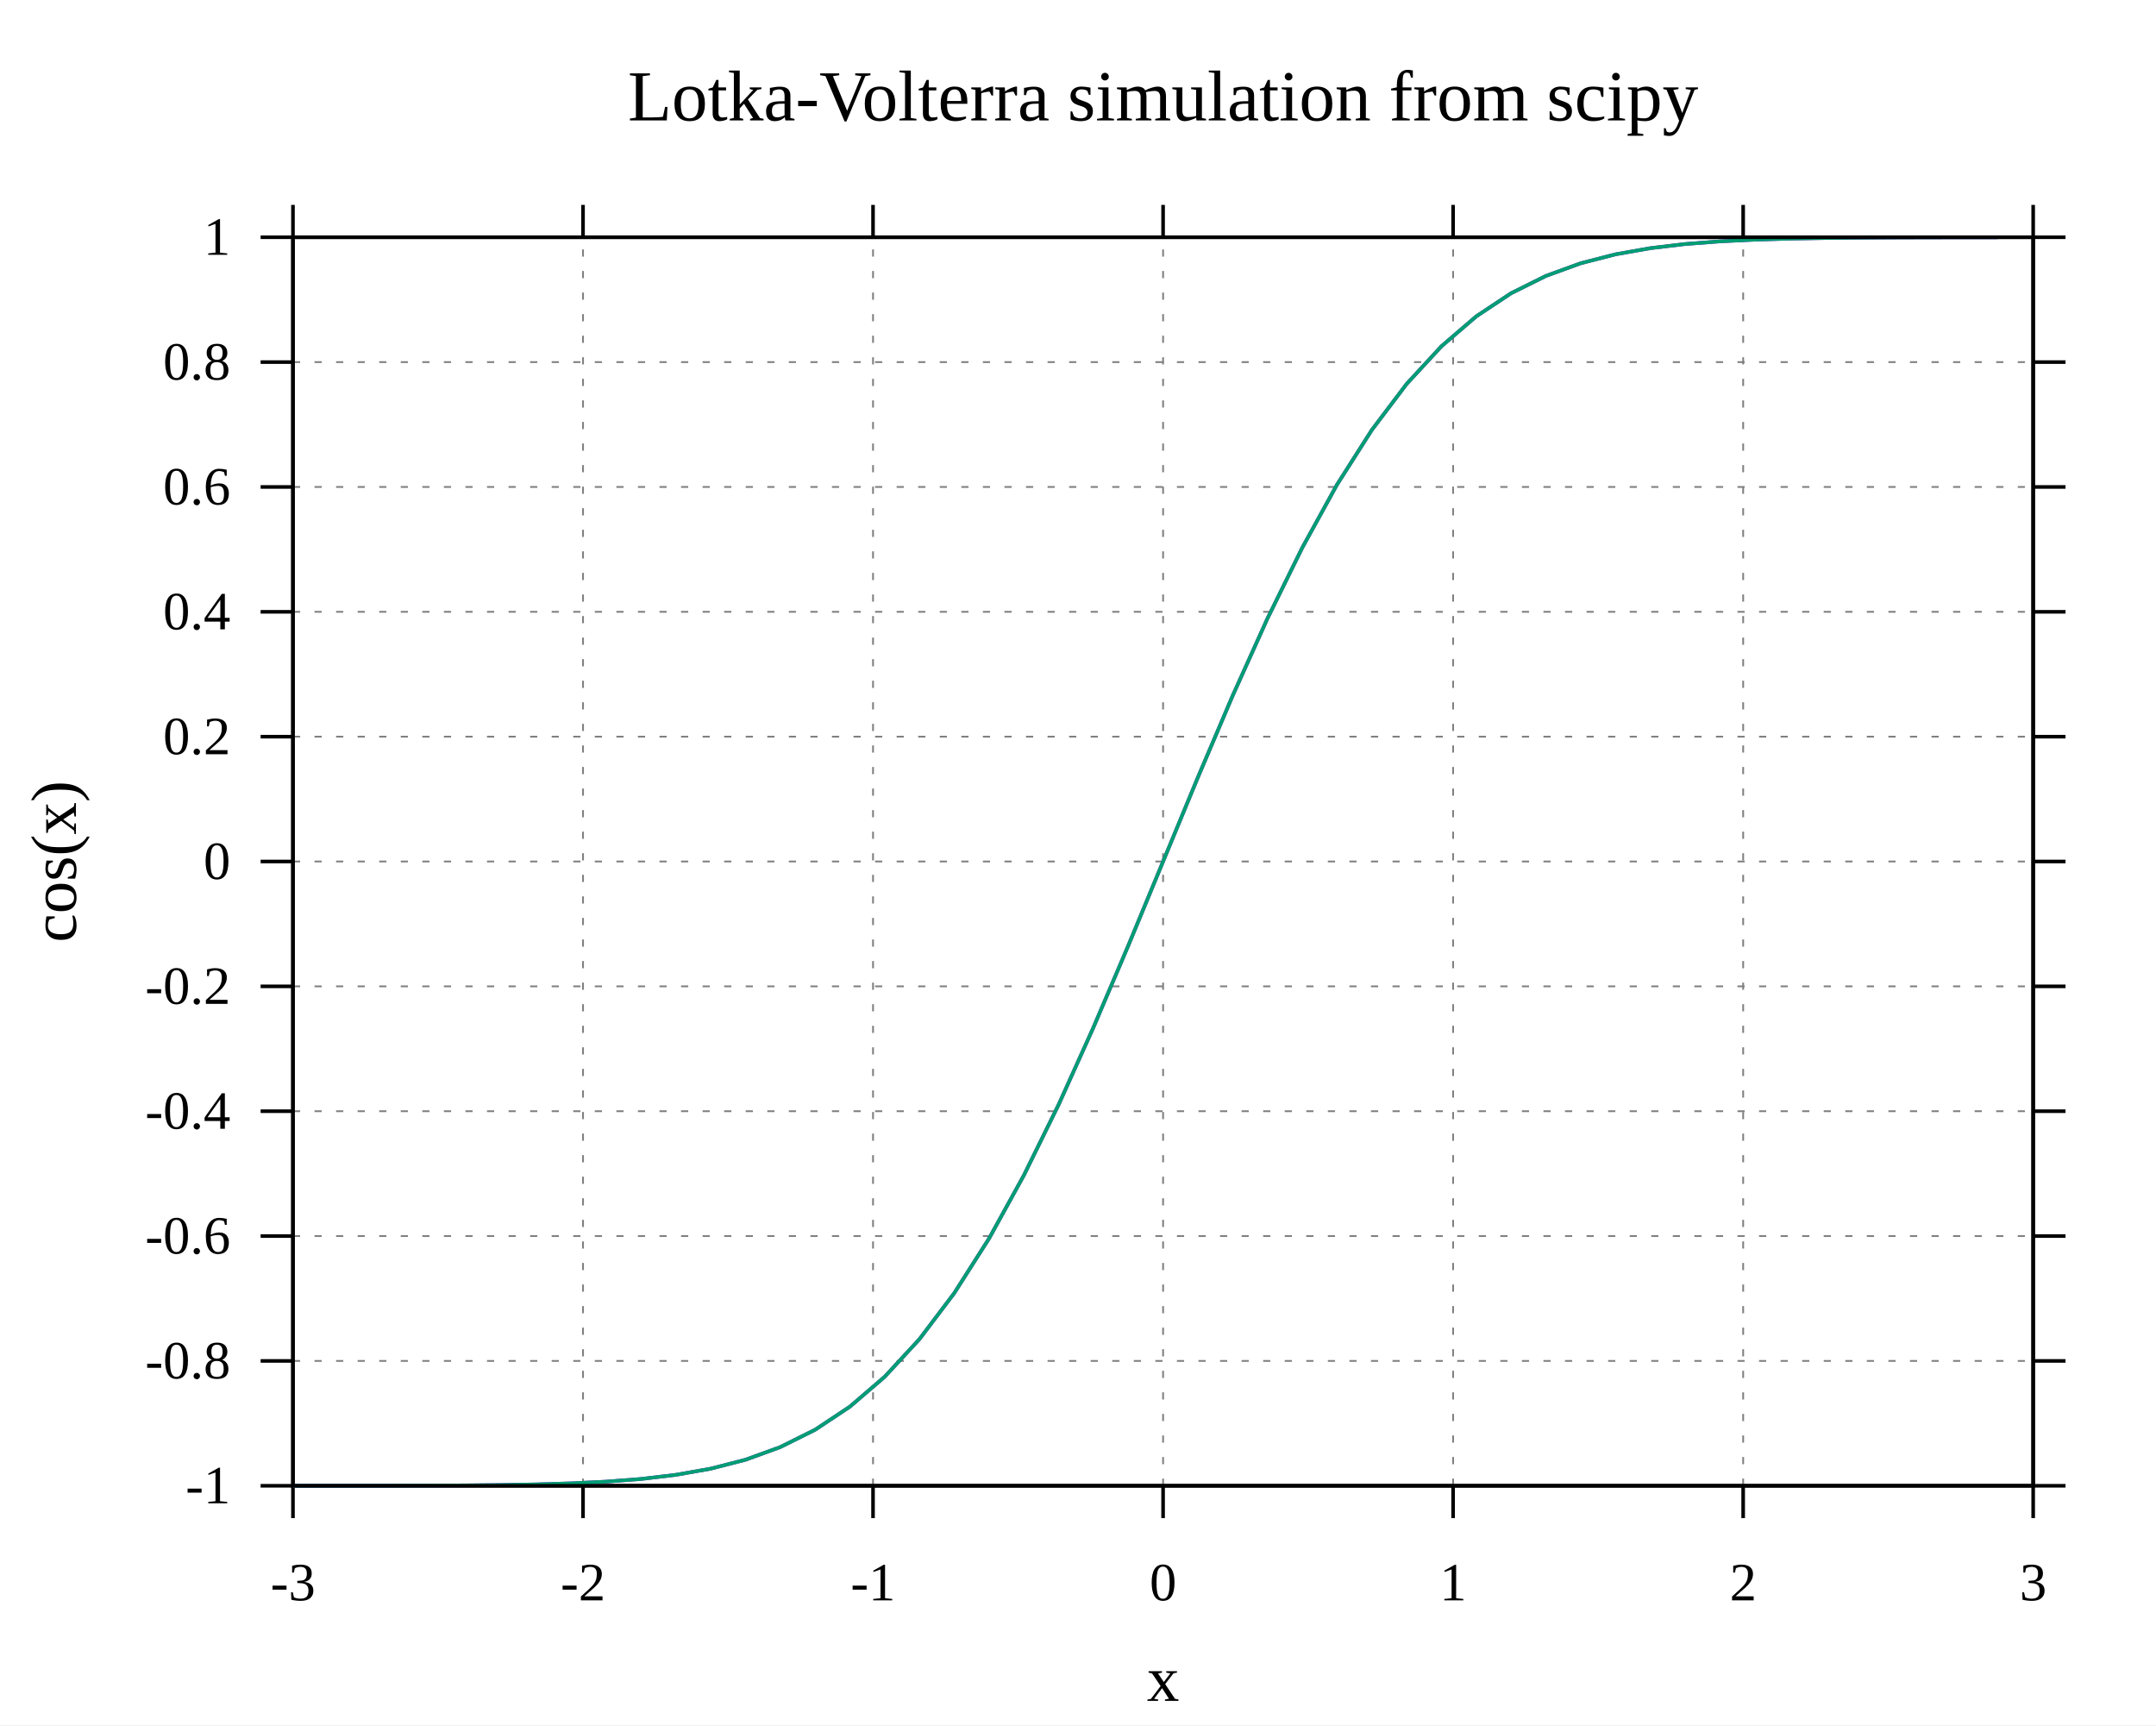
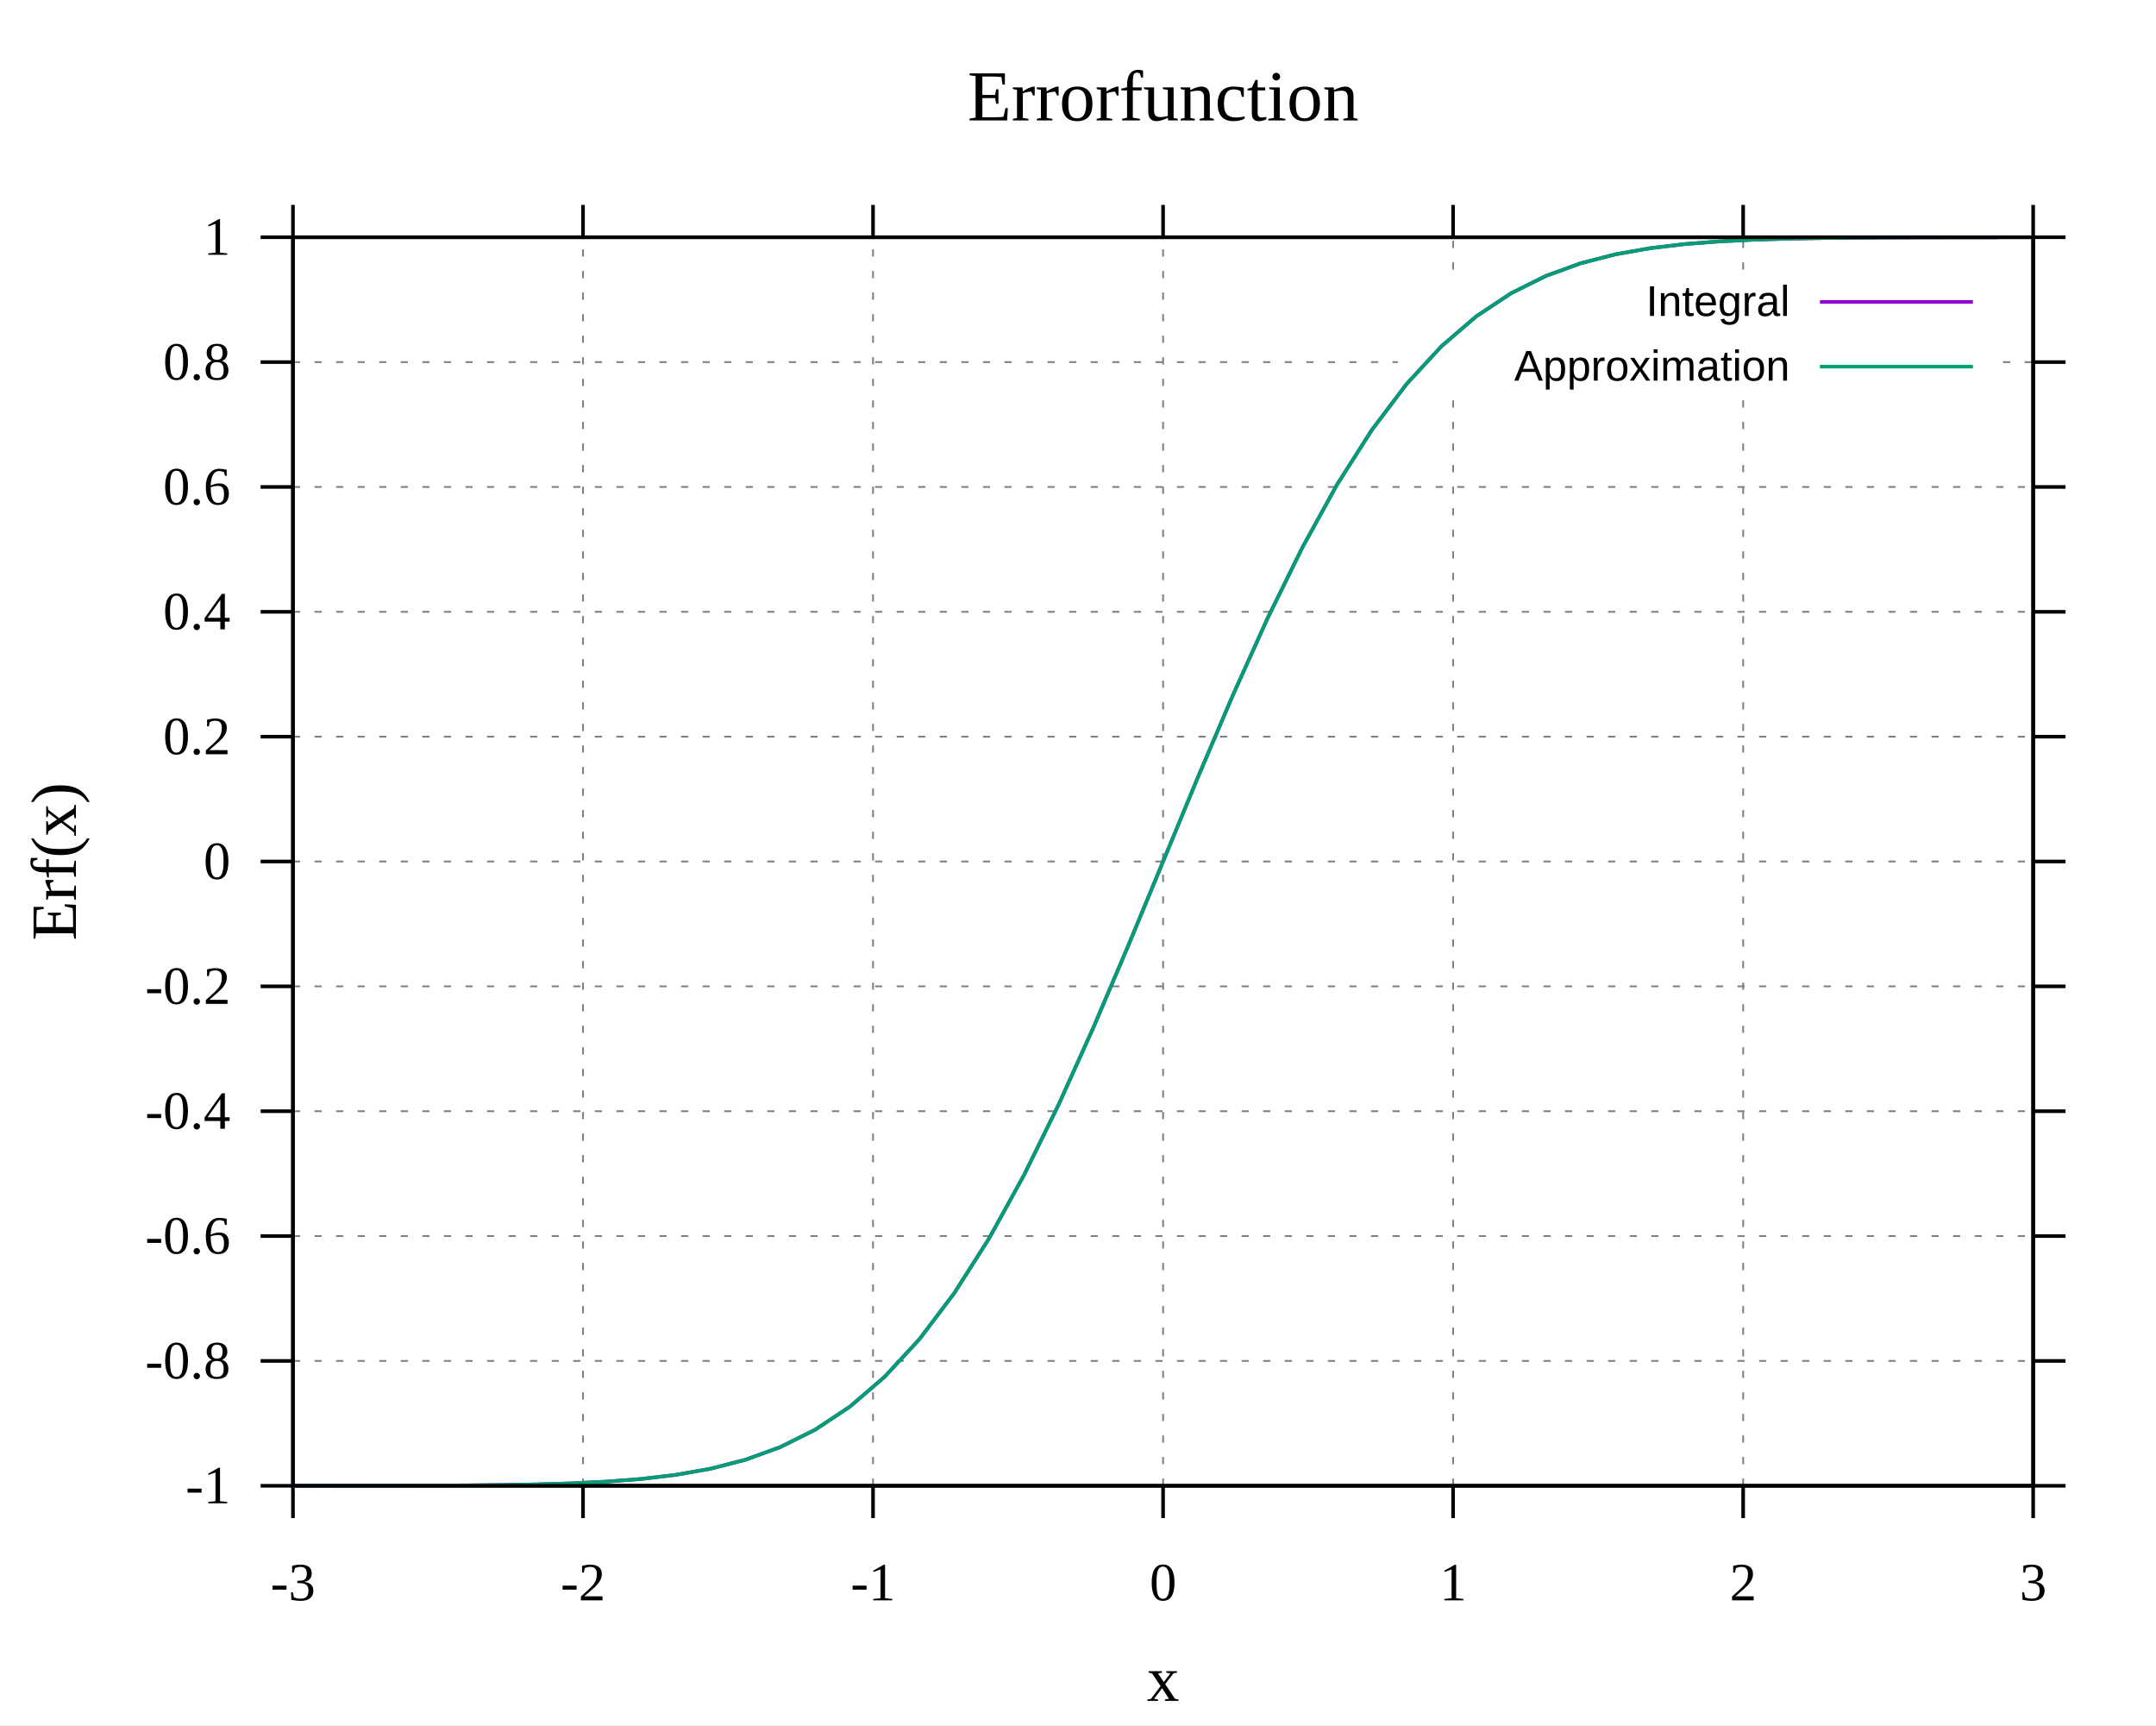
<svg xmlns="http://www.w3.org/2000/svg" xmlns:xlink="http://www.w3.org/1999/xlink" width="600" height="480" viewBox="0 0 600 480">
  <g id="gnuplot_canvas">
    <rect x="0" y="0" width="600" height="480" fill="#ffffff" />
    <defs>
      <circle id="gpDot" r="0.5" stroke-width="0.5" stroke="currentColor" />
      <path id="gpPt0" stroke-width="0.222" stroke="currentColor" d="M-1,0 h2 M0,-1 v2" />
      <path id="gpPt1" stroke-width="0.222" stroke="currentColor" d="M-1,-1 L1,1 M1,-1 L-1,1" />
      <path id="gpPt2" stroke-width="0.222" stroke="currentColor" d="M-1,0 L1,0 M0,-1 L0,1 M-1,-1 L1,1 M-1,1 L1,-1" />
      <rect id="gpPt3" stroke-width="0.222" stroke="currentColor" x="-1" y="-1" width="2" height="2" />
      <rect id="gpPt4" stroke-width="0.222" stroke="currentColor" fill="currentColor" x="-1" y="-1" width="2" height="2" />
      <circle id="gpPt5" stroke-width="0.222" stroke="currentColor" cx="0" cy="0" r="1" />
      <use xlink:href="#gpPt5" id="gpPt6" fill="currentColor" stroke="none" />
      <path id="gpPt7" stroke-width="0.222" stroke="currentColor" d="M0,-1.33 L-1.33,0.67 L1.33,0.67 z" />
      <use xlink:href="#gpPt7" id="gpPt8" fill="currentColor" stroke="none" />
      <use xlink:href="#gpPt7" id="gpPt9" stroke="currentColor" transform="rotate(180)" />
      <use xlink:href="#gpPt9" id="gpPt10" fill="currentColor" stroke="none" />
      <use xlink:href="#gpPt3" id="gpPt11" stroke="currentColor" transform="rotate(45)" />
      <use xlink:href="#gpPt11" id="gpPt12" fill="currentColor" stroke="none" />
      <path id="gpPt13" stroke-width="0.222" stroke="currentColor" d="M0,1.330 L1.265,0.411 L0.782,-1.067 L-0.782,-1.076 L-1.265,0.411 z" />
      <use xlink:href="#gpPt13" id="gpPt14" fill="currentColor" stroke="none" />
      <filter id="textbox" filterUnits="objectBoundingBox" x="0" y="0" height="1" width="1">
        <feFlood flood-color="#FFFFFF" flood-opacity="1" result="bgnd" />
        <feComposite in="SourceGraphic" in2="bgnd" operator="atop" />
      </filter>
      <filter id="greybox" filterUnits="objectBoundingBox" x="0" y="0" height="1" width="1">
        <feFlood flood-color="lightgrey" flood-opacity="1" result="grey" />
        <feComposite in="SourceGraphic" in2="grey" operator="atop" />
      </filter>
    </defs>
    <g fill="none" color="#FFFFFF" stroke="currentColor" stroke-width="1.00" stroke-linecap="butt" stroke-linejoin="miter">
</g>
    <g fill="none" color="black" stroke="currentColor" stroke-width="1.00" stroke-linecap="butt" stroke-linejoin="miter">
</g>
    <g fill="none" color="black" stroke="black" stroke-width="0.50" stroke-linecap="butt" stroke-linejoin="miter">
</g>
    <g fill="none" color="gray" stroke="currentColor" stroke-width="0.50" stroke-linecap="butt" stroke-linejoin="miter">
      <path stroke="gray" stroke-dasharray="2,4" class="gridline" d="M81.53,413.40 L565.82,413.40  " />
    </g>
    <g fill="none" color="gray" stroke="gray" stroke-width="1.00" stroke-linecap="butt" stroke-linejoin="miter">
</g>
    <g fill="none" color="black" stroke="currentColor" stroke-width="1.00" stroke-linecap="butt" stroke-linejoin="miter">
      <path stroke="black" d="M81.53,413.40 L72.53,413.40 M565.82,413.40 L574.82,413.40  " />
      <g transform="translate(64.14,418.28)" stroke="none" fill="black" font-family="Times New Roman" font-size="15.00" text-anchor="end">
        <text>
          <tspan font-family="Times New Roman">-1</tspan>
        </text>
      </g>
    </g>
    <g fill="none" color="black" stroke="currentColor" stroke-width="1.00" stroke-linecap="butt" stroke-linejoin="miter">
</g>
    <g fill="none" color="black" stroke="black" stroke-width="0.50" stroke-linecap="butt" stroke-linejoin="miter">
</g>
    <g fill="none" color="gray" stroke="currentColor" stroke-width="0.50" stroke-linecap="butt" stroke-linejoin="miter">
      <path stroke="gray" stroke-dasharray="2,4" class="gridline" d="M81.53,378.66 L565.82,378.66  " />
    </g>
    <g fill="none" color="gray" stroke="gray" stroke-width="1.00" stroke-linecap="butt" stroke-linejoin="miter">
</g>
    <g fill="none" color="black" stroke="currentColor" stroke-width="1.00" stroke-linecap="butt" stroke-linejoin="miter">
      <path stroke="black" d="M81.53,378.66 L72.53,378.66 M565.82,378.66 L574.82,378.66  " />
      <g transform="translate(64.14,383.54)" stroke="none" fill="black" font-family="Times New Roman" font-size="15.00" text-anchor="end">
        <text>
          <tspan font-family="Times New Roman">-0.8</tspan>
        </text>
      </g>
    </g>
    <g fill="none" color="black" stroke="currentColor" stroke-width="1.00" stroke-linecap="butt" stroke-linejoin="miter">
</g>
    <g fill="none" color="black" stroke="black" stroke-width="0.50" stroke-linecap="butt" stroke-linejoin="miter">
</g>
    <g fill="none" color="gray" stroke="currentColor" stroke-width="0.50" stroke-linecap="butt" stroke-linejoin="miter">
      <path stroke="gray" stroke-dasharray="2,4" class="gridline" d="M81.53,343.92 L565.82,343.92  " />
    </g>
    <g fill="none" color="gray" stroke="gray" stroke-width="1.00" stroke-linecap="butt" stroke-linejoin="miter">
</g>
    <g fill="none" color="black" stroke="currentColor" stroke-width="1.00" stroke-linecap="butt" stroke-linejoin="miter">
      <path stroke="black" d="M81.53,343.92 L72.53,343.92 M565.82,343.92 L574.82,343.92  " />
      <g transform="translate(64.14,348.80)" stroke="none" fill="black" font-family="Times New Roman" font-size="15.00" text-anchor="end">
        <text>
          <tspan font-family="Times New Roman">-0.6</tspan>
        </text>
      </g>
    </g>
    <g fill="none" color="black" stroke="currentColor" stroke-width="1.00" stroke-linecap="butt" stroke-linejoin="miter">
</g>
    <g fill="none" color="black" stroke="black" stroke-width="0.50" stroke-linecap="butt" stroke-linejoin="miter">
</g>
    <g fill="none" color="gray" stroke="currentColor" stroke-width="0.50" stroke-linecap="butt" stroke-linejoin="miter">
      <path stroke="gray" stroke-dasharray="2,4" class="gridline" d="M81.53,309.18 L565.82,309.18  " />
    </g>
    <g fill="none" color="gray" stroke="gray" stroke-width="1.00" stroke-linecap="butt" stroke-linejoin="miter">
</g>
    <g fill="none" color="black" stroke="currentColor" stroke-width="1.00" stroke-linecap="butt" stroke-linejoin="miter">
      <path stroke="black" d="M81.53,309.18 L72.53,309.18 M565.82,309.18 L574.82,309.18  " />
      <g transform="translate(64.14,314.06)" stroke="none" fill="black" font-family="Times New Roman" font-size="15.00" text-anchor="end">
        <text>
          <tspan font-family="Times New Roman">-0.4</tspan>
        </text>
      </g>
    </g>
    <g fill="none" color="black" stroke="currentColor" stroke-width="1.00" stroke-linecap="butt" stroke-linejoin="miter">
</g>
    <g fill="none" color="black" stroke="black" stroke-width="0.50" stroke-linecap="butt" stroke-linejoin="miter">
</g>
    <g fill="none" color="gray" stroke="currentColor" stroke-width="0.50" stroke-linecap="butt" stroke-linejoin="miter">
      <path stroke="gray" stroke-dasharray="2,4" class="gridline" d="M81.53,274.44 L565.82,274.44  " />
    </g>
    <g fill="none" color="gray" stroke="gray" stroke-width="1.00" stroke-linecap="butt" stroke-linejoin="miter">
</g>
    <g fill="none" color="black" stroke="currentColor" stroke-width="1.00" stroke-linecap="butt" stroke-linejoin="miter">
      <path stroke="black" d="M81.53,274.44 L72.53,274.44 M565.82,274.44 L574.82,274.44  " />
      <g transform="translate(64.14,279.32)" stroke="none" fill="black" font-family="Times New Roman" font-size="15.00" text-anchor="end">
        <text>
          <tspan font-family="Times New Roman">-0.2</tspan>
        </text>
      </g>
    </g>
    <g fill="none" color="black" stroke="currentColor" stroke-width="1.00" stroke-linecap="butt" stroke-linejoin="miter">
</g>
    <g fill="none" color="black" stroke="black" stroke-width="0.50" stroke-linecap="butt" stroke-linejoin="miter">
</g>
    <g fill="none" color="gray" stroke="currentColor" stroke-width="0.50" stroke-linecap="butt" stroke-linejoin="miter">
      <path stroke="gray" stroke-dasharray="2,4" class="gridline" d="M81.53,239.70 L565.82,239.70  " />
    </g>
    <g fill="none" color="gray" stroke="gray" stroke-width="1.00" stroke-linecap="butt" stroke-linejoin="miter">
</g>
    <g fill="none" color="black" stroke="currentColor" stroke-width="1.00" stroke-linecap="butt" stroke-linejoin="miter">
      <path stroke="black" d="M81.53,239.70 L72.53,239.70 M565.82,239.70 L574.82,239.70  " />
      <g transform="translate(64.14,244.58)" stroke="none" fill="black" font-family="Times New Roman" font-size="15.00" text-anchor="end">
        <text>
          <tspan font-family="Times New Roman"> 0</tspan>
        </text>
      </g>
    </g>
    <g fill="none" color="black" stroke="currentColor" stroke-width="1.00" stroke-linecap="butt" stroke-linejoin="miter">
</g>
    <g fill="none" color="black" stroke="black" stroke-width="0.50" stroke-linecap="butt" stroke-linejoin="miter">
</g>
    <g fill="none" color="gray" stroke="currentColor" stroke-width="0.50" stroke-linecap="butt" stroke-linejoin="miter">
      <path stroke="gray" stroke-dasharray="2,4" class="gridline" d="M81.53,204.97 L565.82,204.97  " />
    </g>
    <g fill="none" color="gray" stroke="gray" stroke-width="1.00" stroke-linecap="butt" stroke-linejoin="miter">
</g>
    <g fill="none" color="black" stroke="currentColor" stroke-width="1.00" stroke-linecap="butt" stroke-linejoin="miter">
      <path stroke="black" d="M81.53,204.97 L72.53,204.97 M565.82,204.97 L574.82,204.97  " />
      <g transform="translate(64.14,209.85)" stroke="none" fill="black" font-family="Times New Roman" font-size="15.00" text-anchor="end">
        <text>
          <tspan font-family="Times New Roman"> 0.2</tspan>
        </text>
      </g>
    </g>
    <g fill="none" color="black" stroke="currentColor" stroke-width="1.00" stroke-linecap="butt" stroke-linejoin="miter">
</g>
    <g fill="none" color="black" stroke="black" stroke-width="0.50" stroke-linecap="butt" stroke-linejoin="miter">
</g>
    <g fill="none" color="gray" stroke="currentColor" stroke-width="0.50" stroke-linecap="butt" stroke-linejoin="miter">
      <path stroke="gray" stroke-dasharray="2,4" class="gridline" d="M81.53,170.23 L565.82,170.23  " />
    </g>
    <g fill="none" color="gray" stroke="gray" stroke-width="1.00" stroke-linecap="butt" stroke-linejoin="miter">
</g>
    <g fill="none" color="black" stroke="currentColor" stroke-width="1.00" stroke-linecap="butt" stroke-linejoin="miter">
      <path stroke="black" d="M81.53,170.23 L72.53,170.23 M565.82,170.23 L574.82,170.23  " />
      <g transform="translate(64.14,175.11)" stroke="none" fill="black" font-family="Times New Roman" font-size="15.00" text-anchor="end">
        <text>
          <tspan font-family="Times New Roman"> 0.4</tspan>
        </text>
      </g>
    </g>
    <g fill="none" color="black" stroke="currentColor" stroke-width="1.00" stroke-linecap="butt" stroke-linejoin="miter">
</g>
    <g fill="none" color="black" stroke="black" stroke-width="0.50" stroke-linecap="butt" stroke-linejoin="miter">
</g>
    <g fill="none" color="gray" stroke="currentColor" stroke-width="0.50" stroke-linecap="butt" stroke-linejoin="miter">
      <path stroke="gray" stroke-dasharray="2,4" class="gridline" d="M81.53,135.49 L565.82,135.49  " />
    </g>
    <g fill="none" color="gray" stroke="gray" stroke-width="1.00" stroke-linecap="butt" stroke-linejoin="miter">
</g>
    <g fill="none" color="black" stroke="currentColor" stroke-width="1.00" stroke-linecap="butt" stroke-linejoin="miter">
      <path stroke="black" d="M81.53,135.49 L72.53,135.49 M565.82,135.49 L574.82,135.49  " />
      <g transform="translate(64.14,140.37)" stroke="none" fill="black" font-family="Times New Roman" font-size="15.00" text-anchor="end">
        <text>
          <tspan font-family="Times New Roman"> 0.6</tspan>
        </text>
      </g>
    </g>
    <g fill="none" color="black" stroke="currentColor" stroke-width="1.00" stroke-linecap="butt" stroke-linejoin="miter">
</g>
    <g fill="none" color="black" stroke="black" stroke-width="0.50" stroke-linecap="butt" stroke-linejoin="miter">
</g>
    <g fill="none" color="gray" stroke="currentColor" stroke-width="0.50" stroke-linecap="butt" stroke-linejoin="miter">
-       <path stroke="gray" stroke-dasharray="2,4" class="gridline" d="M81.53,100.75 L565.82,100.75  " />
+       <path stroke="gray" stroke-dasharray="2,4" class="gridline" d="M81.53,100.75 L389.02,100.75 M557.43,100.75 L565.82,100.75  " />
    </g>
    <g fill="none" color="gray" stroke="gray" stroke-width="1.00" stroke-linecap="butt" stroke-linejoin="miter">
</g>
    <g fill="none" color="black" stroke="currentColor" stroke-width="1.00" stroke-linecap="butt" stroke-linejoin="miter">
      <path stroke="black" d="M81.53,100.75 L72.53,100.75 M565.82,100.75 L574.82,100.75  " />
      <g transform="translate(64.14,105.63)" stroke="none" fill="black" font-family="Times New Roman" font-size="15.00" text-anchor="end">
        <text>
          <tspan font-family="Times New Roman"> 0.8</tspan>
        </text>
      </g>
    </g>
    <g fill="none" color="black" stroke="currentColor" stroke-width="1.00" stroke-linecap="butt" stroke-linejoin="miter">
</g>
    <g fill="none" color="black" stroke="black" stroke-width="0.50" stroke-linecap="butt" stroke-linejoin="miter">
</g>
    <g fill="none" color="gray" stroke="currentColor" stroke-width="0.50" stroke-linecap="butt" stroke-linejoin="miter">
      <path stroke="gray" stroke-dasharray="2,4" class="gridline" d="M81.53,66.01 L565.82,66.01  " />
    </g>
    <g fill="none" color="gray" stroke="gray" stroke-width="1.00" stroke-linecap="butt" stroke-linejoin="miter">
</g>
    <g fill="none" color="black" stroke="currentColor" stroke-width="1.00" stroke-linecap="butt" stroke-linejoin="miter">
      <path stroke="black" d="M81.53,66.01 L72.53,66.01 M565.82,66.01 L574.82,66.01  " />
      <g transform="translate(64.14,70.89)" stroke="none" fill="black" font-family="Times New Roman" font-size="15.00" text-anchor="end">
        <text>
          <tspan font-family="Times New Roman"> 1</tspan>
        </text>
      </g>
    </g>
    <g fill="none" color="black" stroke="currentColor" stroke-width="1.00" stroke-linecap="butt" stroke-linejoin="miter">
</g>
    <g fill="none" color="black" stroke="black" stroke-width="0.50" stroke-linecap="butt" stroke-linejoin="miter">
</g>
    <g fill="none" color="gray" stroke="currentColor" stroke-width="0.50" stroke-linecap="butt" stroke-linejoin="miter">
      <path stroke="gray" stroke-dasharray="2,4" class="gridline" d="M81.53,413.40 L81.53,66.01  " />
    </g>
    <g fill="none" color="gray" stroke="gray" stroke-width="1.00" stroke-linecap="butt" stroke-linejoin="miter">
</g>
    <g fill="none" color="black" stroke="currentColor" stroke-width="1.00" stroke-linecap="butt" stroke-linejoin="miter">
      <path stroke="black" d="M81.53,413.40 L81.53,422.40 M81.53,66.01 L81.53,57.01  " />
      <g transform="translate(81.53,445.28)" stroke="none" fill="black" font-family="Times New Roman" font-size="15.00" text-anchor="middle">
        <text>
          <tspan font-family="Times New Roman">-3</tspan>
        </text>
      </g>
    </g>
    <g fill="none" color="black" stroke="currentColor" stroke-width="1.00" stroke-linecap="butt" stroke-linejoin="miter">
</g>
    <g fill="none" color="black" stroke="black" stroke-width="0.50" stroke-linecap="butt" stroke-linejoin="miter">
</g>
    <g fill="none" color="gray" stroke="currentColor" stroke-width="0.50" stroke-linecap="butt" stroke-linejoin="miter">
      <path stroke="gray" stroke-dasharray="2,4" class="gridline" d="M162.25,413.40 L162.25,66.01  " />
    </g>
    <g fill="none" color="gray" stroke="gray" stroke-width="1.00" stroke-linecap="butt" stroke-linejoin="miter">
</g>
    <g fill="none" color="black" stroke="currentColor" stroke-width="1.00" stroke-linecap="butt" stroke-linejoin="miter">
      <path stroke="black" d="M162.25,413.40 L162.25,422.40 M162.25,66.01 L162.25,57.01  " />
      <g transform="translate(162.25,445.28)" stroke="none" fill="black" font-family="Times New Roman" font-size="15.00" text-anchor="middle">
        <text>
          <tspan font-family="Times New Roman">-2</tspan>
        </text>
      </g>
    </g>
    <g fill="none" color="black" stroke="currentColor" stroke-width="1.00" stroke-linecap="butt" stroke-linejoin="miter">
</g>
    <g fill="none" color="black" stroke="black" stroke-width="0.50" stroke-linecap="butt" stroke-linejoin="miter">
</g>
    <g fill="none" color="gray" stroke="currentColor" stroke-width="0.50" stroke-linecap="butt" stroke-linejoin="miter">
      <path stroke="gray" stroke-dasharray="2,4" class="gridline" d="M242.96,413.40 L242.96,66.01  " />
    </g>
    <g fill="none" color="gray" stroke="gray" stroke-width="1.00" stroke-linecap="butt" stroke-linejoin="miter">
</g>
    <g fill="none" color="black" stroke="currentColor" stroke-width="1.00" stroke-linecap="butt" stroke-linejoin="miter">
      <path stroke="black" d="M242.96,413.40 L242.96,422.40 M242.96,66.01 L242.96,57.01  " />
      <g transform="translate(242.96,445.28)" stroke="none" fill="black" font-family="Times New Roman" font-size="15.00" text-anchor="middle">
        <text>
          <tspan font-family="Times New Roman">-1</tspan>
        </text>
      </g>
    </g>
    <g fill="none" color="black" stroke="currentColor" stroke-width="1.00" stroke-linecap="butt" stroke-linejoin="miter">
</g>
    <g fill="none" color="black" stroke="black" stroke-width="0.50" stroke-linecap="butt" stroke-linejoin="miter">
</g>
    <g fill="none" color="gray" stroke="currentColor" stroke-width="0.50" stroke-linecap="butt" stroke-linejoin="miter">
      <path stroke="gray" stroke-dasharray="2,4" class="gridline" d="M323.68,413.40 L323.68,66.01  " />
    </g>
    <g fill="none" color="gray" stroke="gray" stroke-width="1.00" stroke-linecap="butt" stroke-linejoin="miter">
</g>
    <g fill="none" color="black" stroke="currentColor" stroke-width="1.00" stroke-linecap="butt" stroke-linejoin="miter">
      <path stroke="black" d="M323.68,413.40 L323.68,422.40 M323.68,66.01 L323.68,57.01  " />
      <g transform="translate(323.68,445.28)" stroke="none" fill="black" font-family="Times New Roman" font-size="15.00" text-anchor="middle">
        <text>
          <tspan font-family="Times New Roman"> 0</tspan>
        </text>
      </g>
    </g>
    <g fill="none" color="black" stroke="currentColor" stroke-width="1.00" stroke-linecap="butt" stroke-linejoin="miter">
</g>
    <g fill="none" color="black" stroke="black" stroke-width="0.50" stroke-linecap="butt" stroke-linejoin="miter">
</g>
    <g fill="none" color="gray" stroke="currentColor" stroke-width="0.50" stroke-linecap="butt" stroke-linejoin="miter">
-       <path stroke="gray" stroke-dasharray="2,4" class="gridline" d="M404.39,413.40 L404.39,66.01  " />
+       <path stroke="gray" stroke-dasharray="2,4" class="gridline" d="M404.39,413.40 L404.39,111.01 M404.39,75.01 L404.39,66.01  " />
    </g>
    <g fill="none" color="gray" stroke="gray" stroke-width="1.00" stroke-linecap="butt" stroke-linejoin="miter">
</g>
    <g fill="none" color="black" stroke="currentColor" stroke-width="1.00" stroke-linecap="butt" stroke-linejoin="miter">
      <path stroke="black" d="M404.39,413.40 L404.39,422.40 M404.39,66.01 L404.39,57.01  " />
      <g transform="translate(404.39,445.28)" stroke="none" fill="black" font-family="Times New Roman" font-size="15.00" text-anchor="middle">
        <text>
          <tspan font-family="Times New Roman"> 1</tspan>
        </text>
      </g>
    </g>
    <g fill="none" color="black" stroke="currentColor" stroke-width="1.00" stroke-linecap="butt" stroke-linejoin="miter">
</g>
    <g fill="none" color="black" stroke="black" stroke-width="0.50" stroke-linecap="butt" stroke-linejoin="miter">
</g>
    <g fill="none" color="gray" stroke="currentColor" stroke-width="0.50" stroke-linecap="butt" stroke-linejoin="miter">
-       <path stroke="gray" stroke-dasharray="2,4" class="gridline" d="M485.11,413.40 L485.11,66.01  " />
+       <path stroke="gray" stroke-dasharray="2,4" class="gridline" d="M485.11,413.40 L485.11,111.01 M485.11,75.01 L485.11,66.01  " />
    </g>
    <g fill="none" color="gray" stroke="gray" stroke-width="1.00" stroke-linecap="butt" stroke-linejoin="miter">
</g>
    <g fill="none" color="black" stroke="currentColor" stroke-width="1.00" stroke-linecap="butt" stroke-linejoin="miter">
      <path stroke="black" d="M485.11,413.40 L485.11,422.40 M485.11,66.01 L485.11,57.01  " />
      <g transform="translate(485.11,445.28)" stroke="none" fill="black" font-family="Times New Roman" font-size="15.00" text-anchor="middle">
        <text>
          <tspan font-family="Times New Roman"> 2</tspan>
        </text>
      </g>
    </g>
    <g fill="none" color="black" stroke="currentColor" stroke-width="1.00" stroke-linecap="butt" stroke-linejoin="miter">
</g>
    <g fill="none" color="black" stroke="black" stroke-width="0.50" stroke-linecap="butt" stroke-linejoin="miter">
</g>
    <g fill="none" color="gray" stroke="currentColor" stroke-width="0.50" stroke-linecap="butt" stroke-linejoin="miter">
      <path stroke="gray" stroke-dasharray="2,4" class="gridline" d="M565.82,413.40 L565.82,66.01  " />
    </g>
    <g fill="none" color="gray" stroke="gray" stroke-width="1.00" stroke-linecap="butt" stroke-linejoin="miter">
</g>
    <g fill="none" color="black" stroke="currentColor" stroke-width="1.00" stroke-linecap="butt" stroke-linejoin="miter">
      <path stroke="black" d="M565.82,413.40 L565.82,422.40 M565.82,66.01 L565.82,57.01  " />
      <g transform="translate(565.82,445.28)" stroke="none" fill="black" font-family="Times New Roman" font-size="15.00" text-anchor="middle">
        <text>
          <tspan font-family="Times New Roman"> 3</tspan>
        </text>
      </g>
    </g>
    <g fill="none" color="black" stroke="currentColor" stroke-width="1.00" stroke-linecap="butt" stroke-linejoin="miter">
</g>
    <g fill="none" color="black" stroke="currentColor" stroke-width="1.00" stroke-linecap="butt" stroke-linejoin="miter">
      <path stroke="black" d="M81.53,66.01 L81.53,413.40 L565.82,413.40 L565.82,66.01 L81.53,66.01 Z  " />
    </g>
    <g fill="none" color="black" stroke="currentColor" stroke-width="1.00" stroke-linecap="butt" stroke-linejoin="miter">
      <g transform="translate(21.13,239.71) rotate(270)" stroke="none" fill="black" font-family="Times New Roman" font-size="18.00" text-anchor="middle">
        <text>
-           <tspan font-family="Times New Roman">cos(x)</tspan>
+           <tspan font-family="Times New Roman">Erf(x)</tspan>
        </text>
      </g>
    </g>
    <g fill="none" color="black" stroke="currentColor" stroke-width="1.00" stroke-linecap="butt" stroke-linejoin="miter">
      <g transform="translate(323.67,473.25)" stroke="none" fill="black" font-family="Times New Roman" font-size="18.00" text-anchor="middle">
        <text>
          <tspan font-family="Times New Roman">x</tspan>
        </text>
      </g>
    </g>
    <g fill="none" color="black" stroke="currentColor" stroke-width="1.00" stroke-linecap="butt" stroke-linejoin="miter">
</g>
    <g id="gnuplot_plot_1">
      <g fill="none" color="black" stroke="currentColor" stroke-width="1.00" stroke-linecap="butt" stroke-linejoin="miter">
-         <path stroke="rgb(148,   0, 211)" d="M81.53,413.40 L91.22,413.39 L100.90,413.38 L110.59,413.37 L120.27,413.34 L129.96,413.28 L139.64,413.18 L149.33,413.01   L159.02,412.72 L168.70,412.25 L178.39,411.51 L188.07,410.36 L197.76,408.65 L207.45,406.16 L217.13,402.64 L226.82,397.82   L236.50,391.40 L246.19,383.08 L255.87,372.61 L265.56,359.80 L275.25,344.59 L284.93,327.03 L294.62,307.33 L304.30,285.86   L313.99,263.11 L323.68,239.70 L333.36,216.30 L343.05,193.55 L352.73,172.08 L362.42,152.38 L372.10,134.82 L381.79,119.61   L391.48,106.80 L401.16,96.33 L410.85,88.01 L420.53,81.59 L430.22,76.77 L439.90,73.25 L449.59,70.76 L459.28,69.05   L468.96,67.90 L478.65,67.16 L488.33,66.69 L498.02,66.40 L507.71,66.23 L517.39,66.13 L527.08,66.07 L536.76,66.04   L546.45,66.03 L556.13,66.02  " />
+         <g transform="translate(498.09,87.91)" stroke="none" fill="black" font-family="Arial" font-size="12.00" text-anchor="end">
+           <text>
+             <tspan font-family="Arial">Integral</tspan>
+           </text>
+         </g>
+       </g>
+       <g fill="none" color="black" stroke="currentColor" stroke-width="1.00" stroke-linecap="butt" stroke-linejoin="miter">
+         <path stroke="rgb(148,   0, 211)" d="M506.48,84.01 L549.04,84.01 M81.53,413.40 L91.22,413.39 L100.90,413.38 L110.59,413.37 L120.27,413.34 L129.96,413.28   L139.64,413.18 L149.33,413.01 L159.02,412.72 L168.70,412.25 L178.39,411.51 L188.07,410.36 L197.76,408.65 L207.45,406.16   L217.13,402.64 L226.82,397.82 L236.50,391.40 L246.19,383.08 L255.87,372.61 L265.56,359.80 L275.25,344.59 L284.93,327.03   L294.62,307.33 L304.30,285.86 L313.99,263.11 L323.68,239.70 L333.36,216.30 L343.05,193.55 L352.73,172.08 L362.42,152.38   L372.10,134.82 L381.79,119.61 L391.48,106.80 L401.16,96.33 L410.85,88.01 L420.53,81.59 L430.22,76.77 L439.90,73.25   L449.59,70.76 L459.28,69.05 L468.96,67.90 L478.65,67.16 L488.33,66.69 L498.02,66.40 L507.71,66.23 L517.39,66.13   L527.08,66.07 L536.76,66.04 L546.45,66.03 L556.13,66.02  " />
      </g>
    </g>
    <g id="gnuplot_plot_2">
      <g fill="none" color="black" stroke="currentColor" stroke-width="1.00" stroke-linecap="butt" stroke-linejoin="miter">
-         <path stroke="rgb(  0, 158, 115)" d="M81.53,413.40 L91.22,413.39 L100.90,413.38 L110.59,413.37 L120.27,413.34 L129.96,413.28 L139.64,413.18 L149.33,413.01   L159.02,412.72 L168.70,412.25 L178.39,411.51 L188.07,410.36 L197.76,408.65 L207.45,406.16 L217.13,402.64 L226.82,397.82   L236.50,391.40 L246.19,383.08 L255.87,372.61 L265.56,359.80 L275.25,344.59 L284.93,327.03 L294.62,307.33 L304.30,285.86   L313.99,263.11 L323.68,239.70 L333.36,216.30 L343.05,193.55 L352.73,172.08 L362.42,152.38 L372.10,134.82 L381.79,119.61   L391.48,106.80 L401.16,96.33 L410.85,88.01 L420.53,81.59 L430.22,76.77 L439.90,73.25 L449.59,70.76 L459.28,69.05   L468.96,67.90 L478.65,67.16 L488.33,66.69 L498.02,66.40 L507.71,66.23 L517.39,66.13 L527.08,66.07 L536.76,66.04   L546.45,66.03 L556.13,66.02  " />
+         <g transform="translate(498.09,105.91)" stroke="none" fill="black" font-family="Arial" font-size="12.00" text-anchor="end">
+           <text>
+             <tspan font-family="Arial">Approximation</tspan>
+           </text>
+         </g>
+       </g>
+       <g fill="none" color="black" stroke="currentColor" stroke-width="1.00" stroke-linecap="butt" stroke-linejoin="miter">
+         <path stroke="rgb(  0, 158, 115)" d="M506.48,102.01 L549.04,102.01 M81.53,413.40 L91.22,413.39 L100.90,413.38 L110.59,413.37 L120.27,413.34 L129.96,413.28   L139.64,413.18 L149.33,413.01 L159.02,412.72 L168.70,412.25 L178.39,411.51 L188.07,410.36 L197.76,408.65 L207.45,406.16   L217.13,402.64 L226.82,397.82 L236.50,391.40 L246.19,383.08 L255.87,372.61 L265.56,359.80 L275.25,344.59 L284.93,327.03   L294.62,307.33 L304.30,285.86 L313.99,263.11 L323.68,239.70 L333.36,216.30 L343.05,193.55 L352.73,172.08 L362.42,152.38   L372.10,134.82 L381.79,119.61 L391.48,106.80 L401.16,96.33 L410.85,88.01 L420.53,81.59 L430.22,76.77 L439.90,73.25   L449.59,70.76 L459.28,69.05 L468.96,67.90 L478.65,67.16 L488.33,66.69 L498.02,66.40 L507.71,66.23 L517.39,66.13   L527.08,66.07 L536.76,66.04 L546.45,66.03 L556.13,66.02  " />
      </g>
    </g>
    <g fill="none" color="#FFFFFF" stroke="rgb(  0, 158, 115)" stroke-width="2.00" stroke-linecap="butt" stroke-linejoin="miter">
</g>
    <g fill="none" color="black" stroke="currentColor" stroke-width="2.00" stroke-linecap="butt" stroke-linejoin="miter">
</g>
    <g fill="none" color="black" stroke="black" stroke-width="1.00" stroke-linecap="butt" stroke-linejoin="miter">
</g>
    <g fill="none" color="black" stroke="currentColor" stroke-width="1.00" stroke-linecap="butt" stroke-linejoin="miter">
      <path stroke="black" d="M81.53,66.01 L81.53,413.40 L565.82,413.40 L565.82,66.01 L81.53,66.01 Z  " />
    </g>
    <g fill="none" color="black" stroke="currentColor" stroke-width="1.00" stroke-linecap="butt" stroke-linejoin="miter">
      <g transform="translate(323.67,33.51)" stroke="none" fill="black" font-family="Times New Roman" font-size="20.00" text-anchor="middle">
        <text>
-           <tspan font-family="Times New Roman">Lotka-Volterra simulation from scipy</tspan>
+           <tspan font-family="Times New Roman">Errorfunction</tspan>
        </text>
      </g>
    </g>
    <g fill="none" color="black" stroke="currentColor" stroke-width="1.00" stroke-linecap="butt" stroke-linejoin="miter">
</g>
  </g>
</svg>
